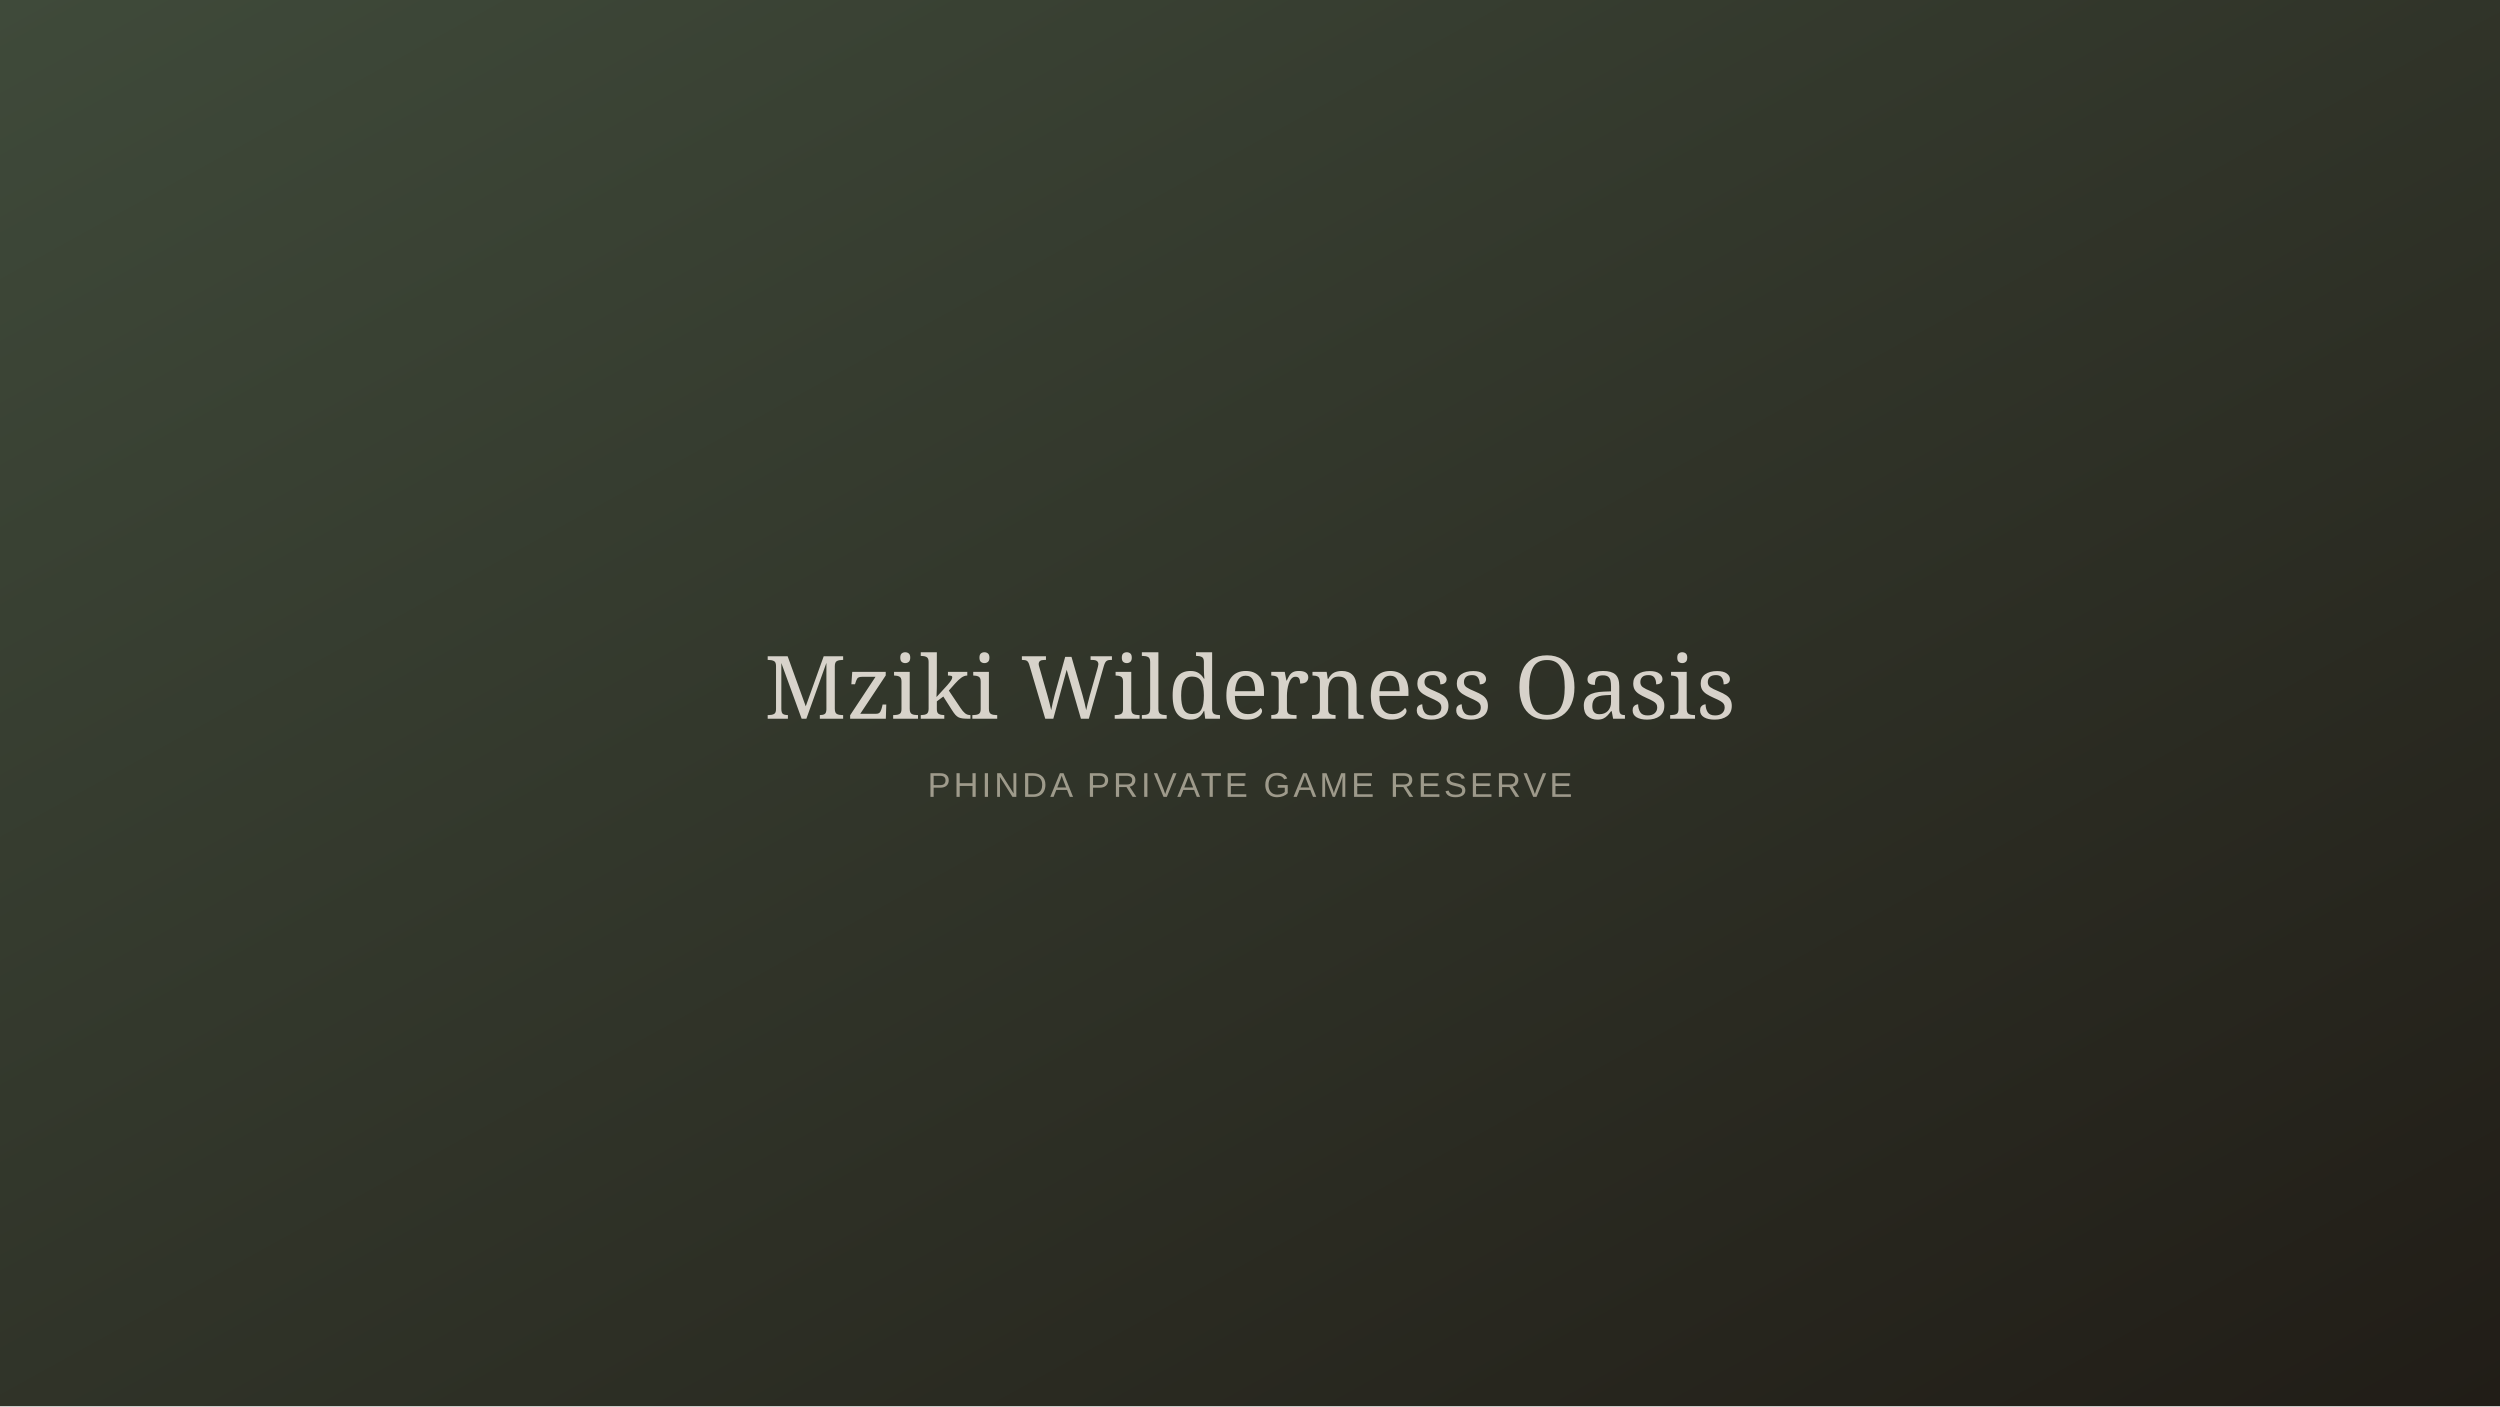
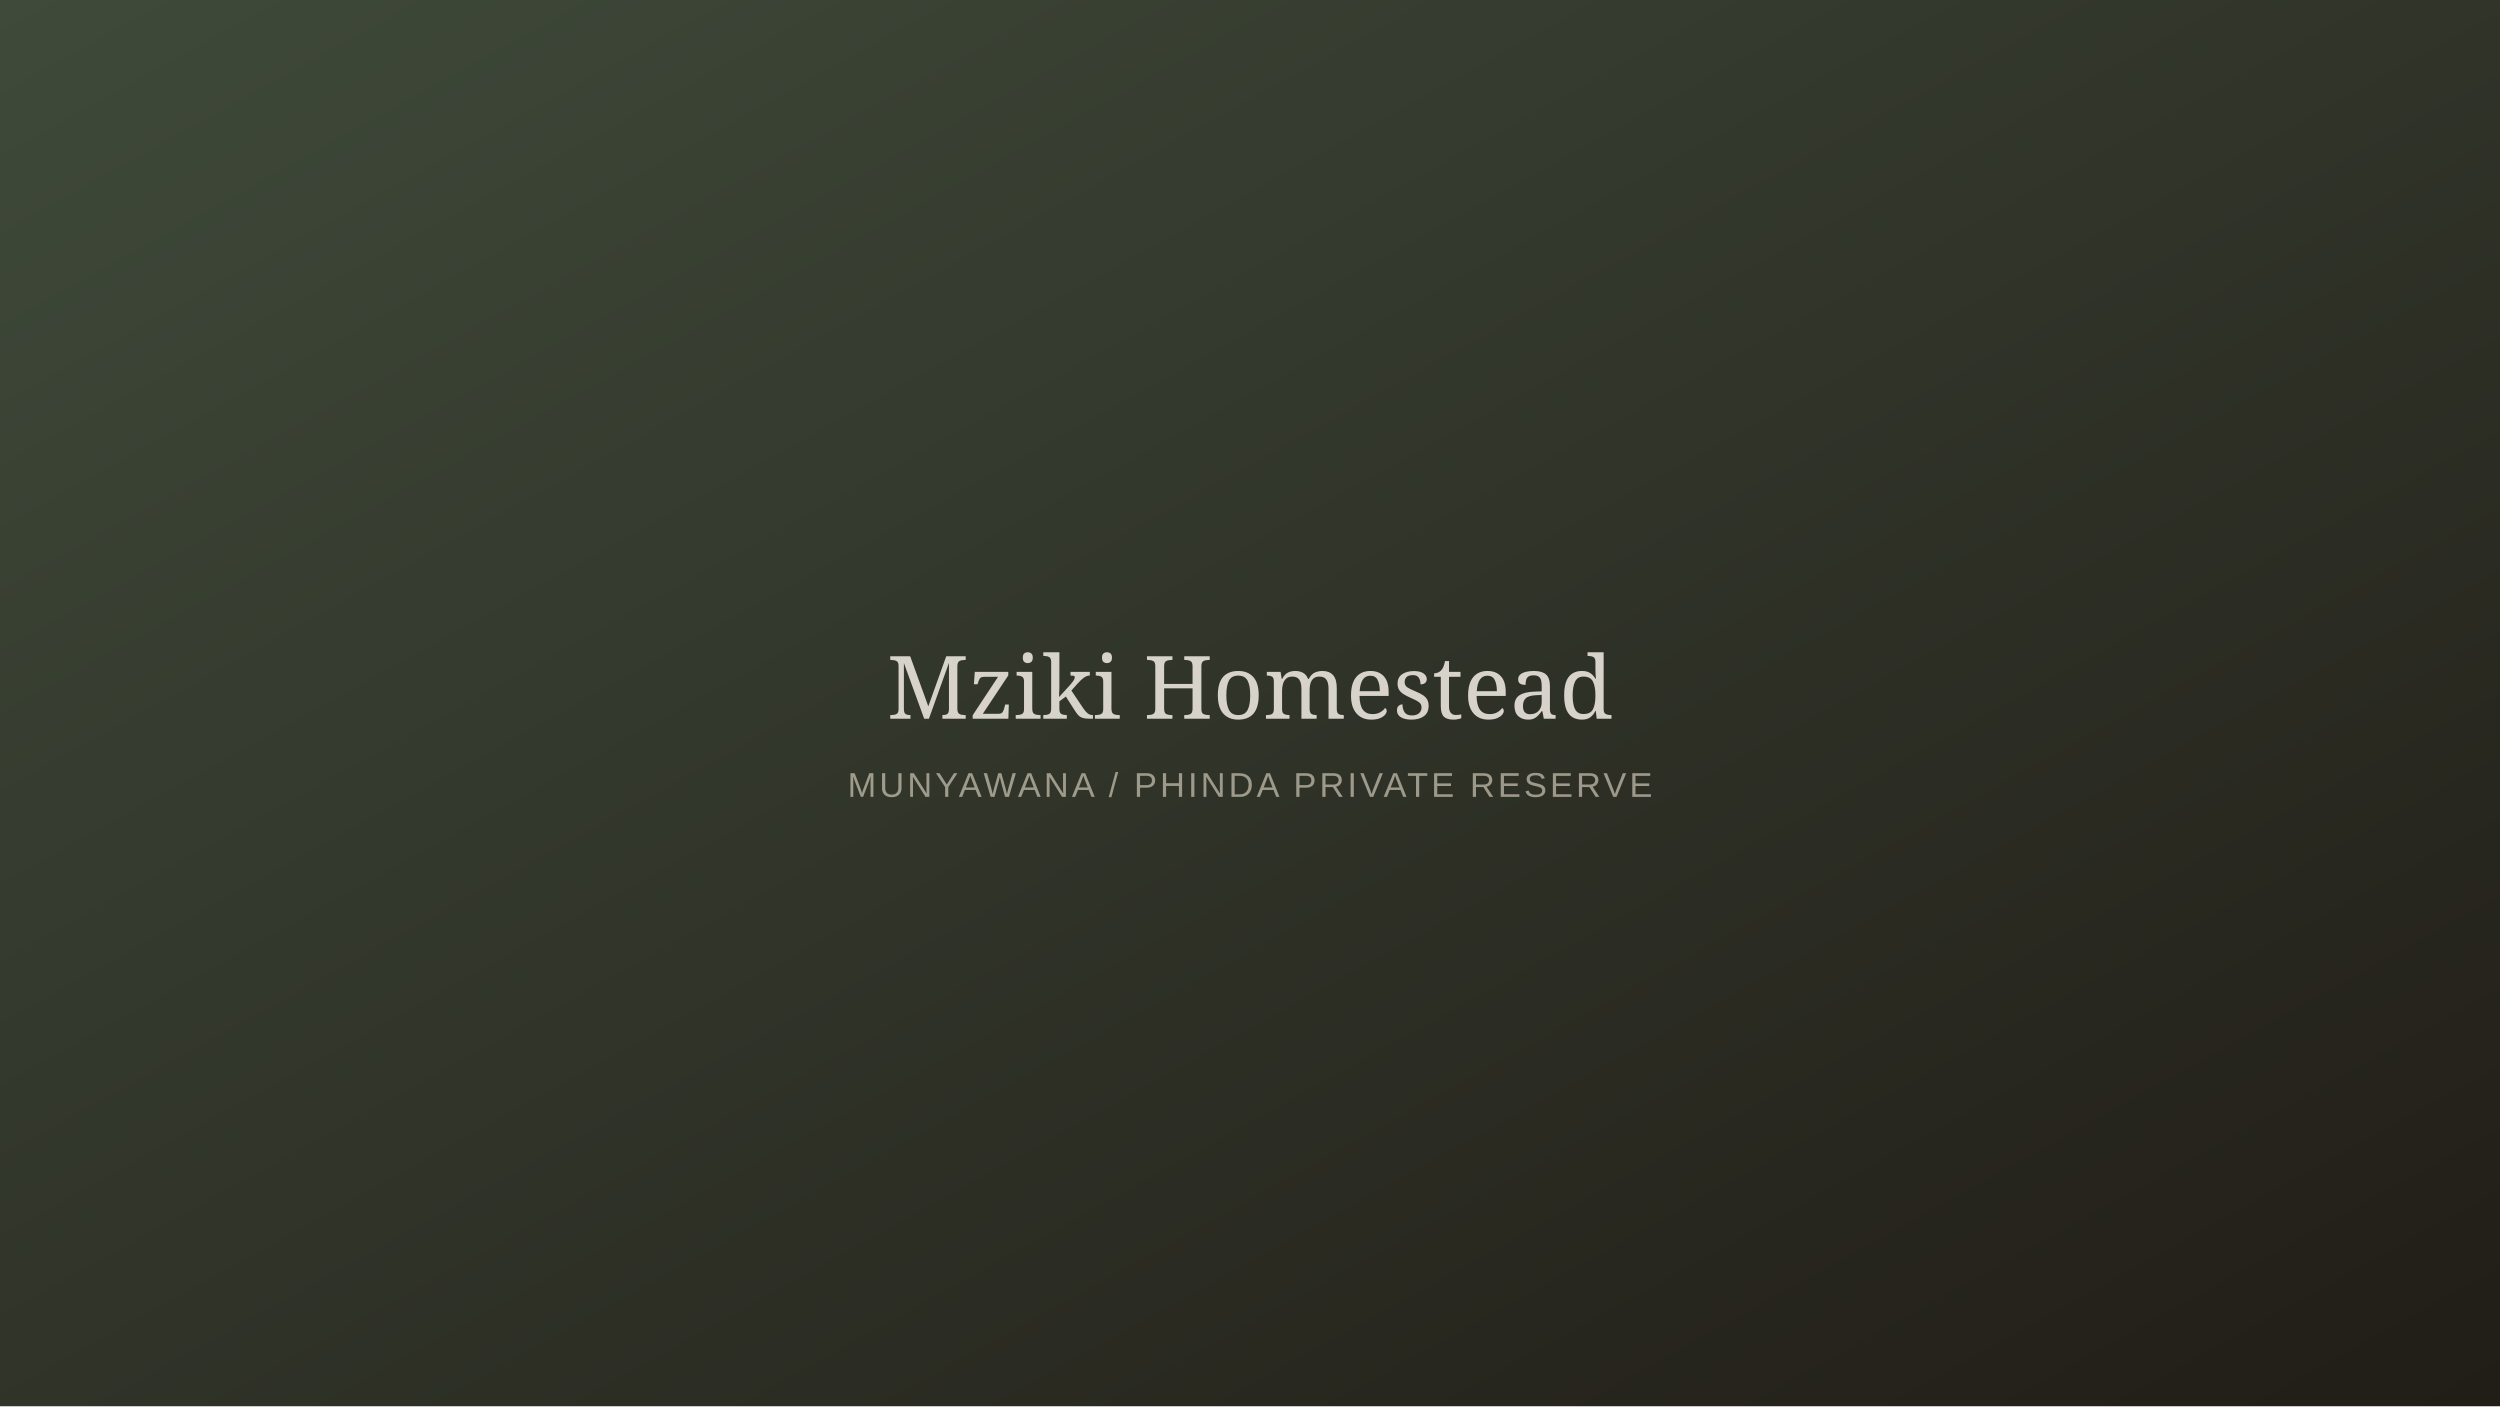
<svg xmlns="http://www.w3.org/2000/svg" viewBox="0 0 1600 900">
  <defs>
    <linearGradient id="g" x1="0" y1="0" x2="1" y2="1">
      <stop offset="0%" stop-color="#3f4a3a" />
      <stop offset="100%" stop-color="#211d17" />
    </linearGradient>
  </defs>
  <rect width="1600" height="900" fill="url(#g)" />
-   <text x="800" y="460" text-anchor="middle" font-family="Georgia, serif" font-size="56" fill="#f4efe6" opacity="0.85">Mziki Wilderness Oasis</text>
-   <text x="800" y="510" text-anchor="middle" font-family="Arial, sans-serif" font-size="22" letter-spacing="2" fill="#e8dfcd" opacity="0.6">PHINDA PRIVATE GAME RESERVE</text>
+   <text x="800" y="460" text-anchor="middle" font-family="Georgia, serif" font-size="56" fill="#f4efe6" opacity="0.85">Mziki Homestead</text>
+   <text x="800" y="510" text-anchor="middle" font-family="Arial, sans-serif" font-size="22" letter-spacing="2" fill="#e8dfcd" opacity="0.6">MUNYAWANA / PHINDA PRIVATE RESERVE</text>
</svg>
